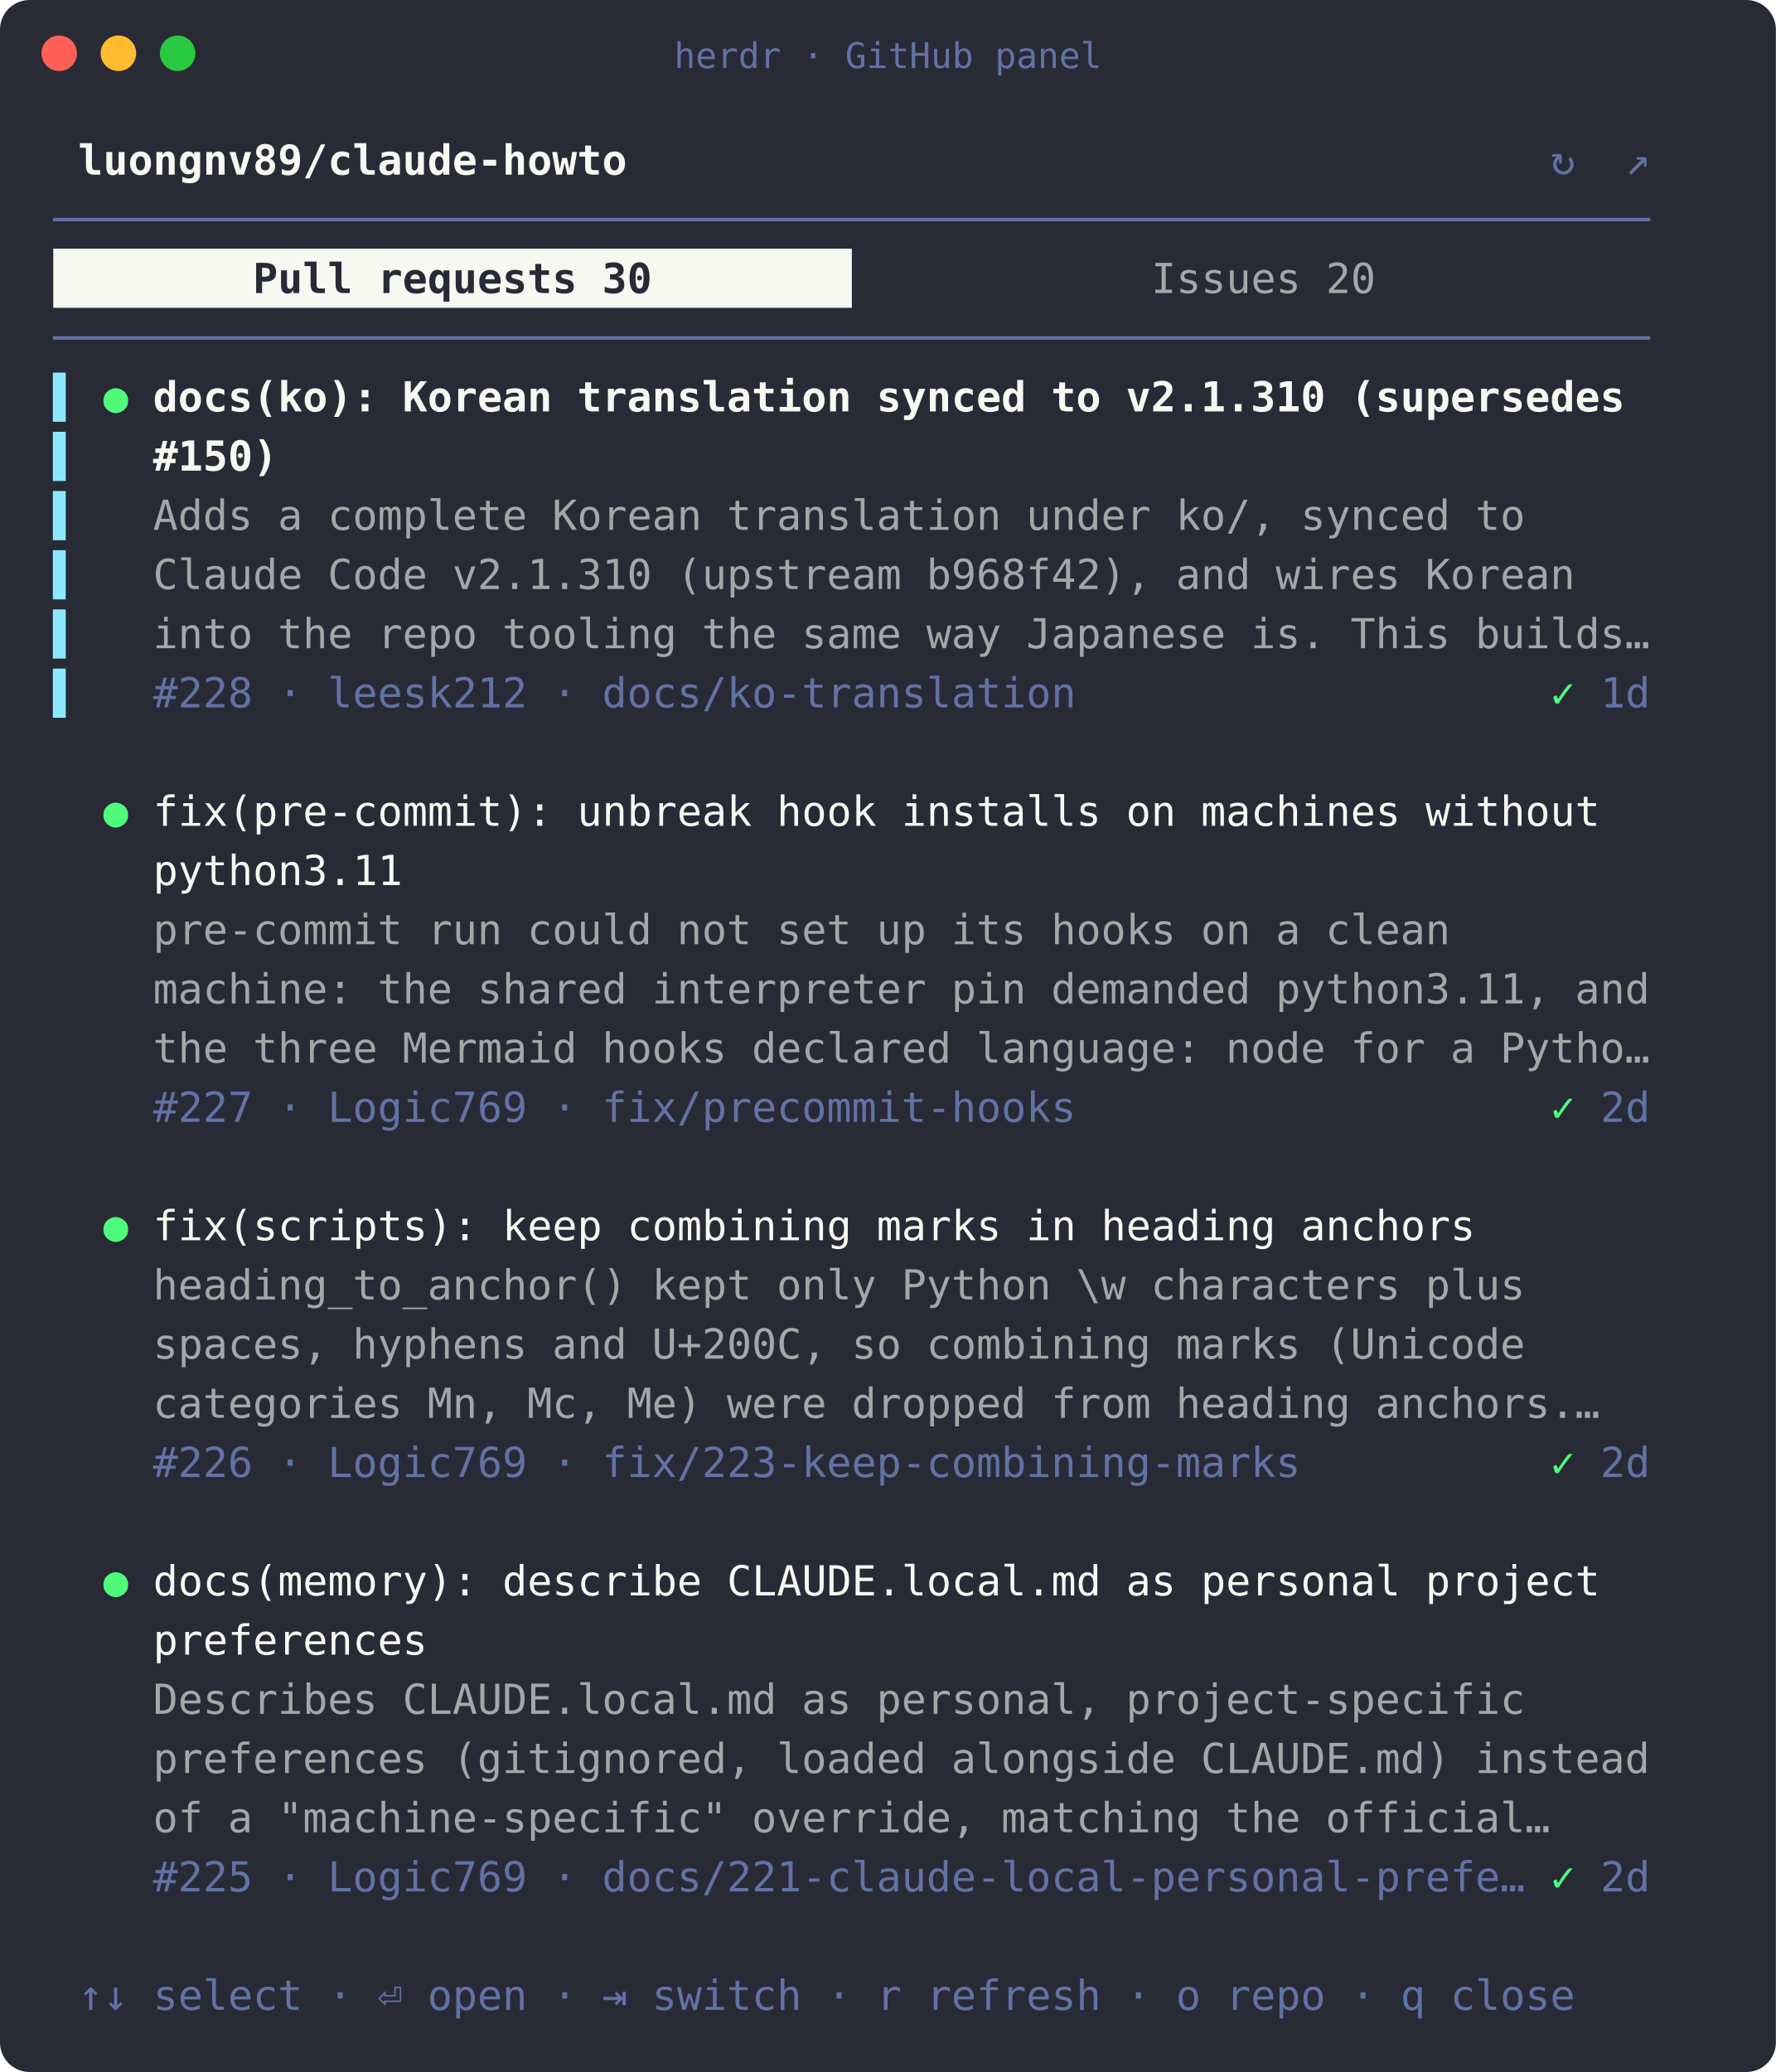
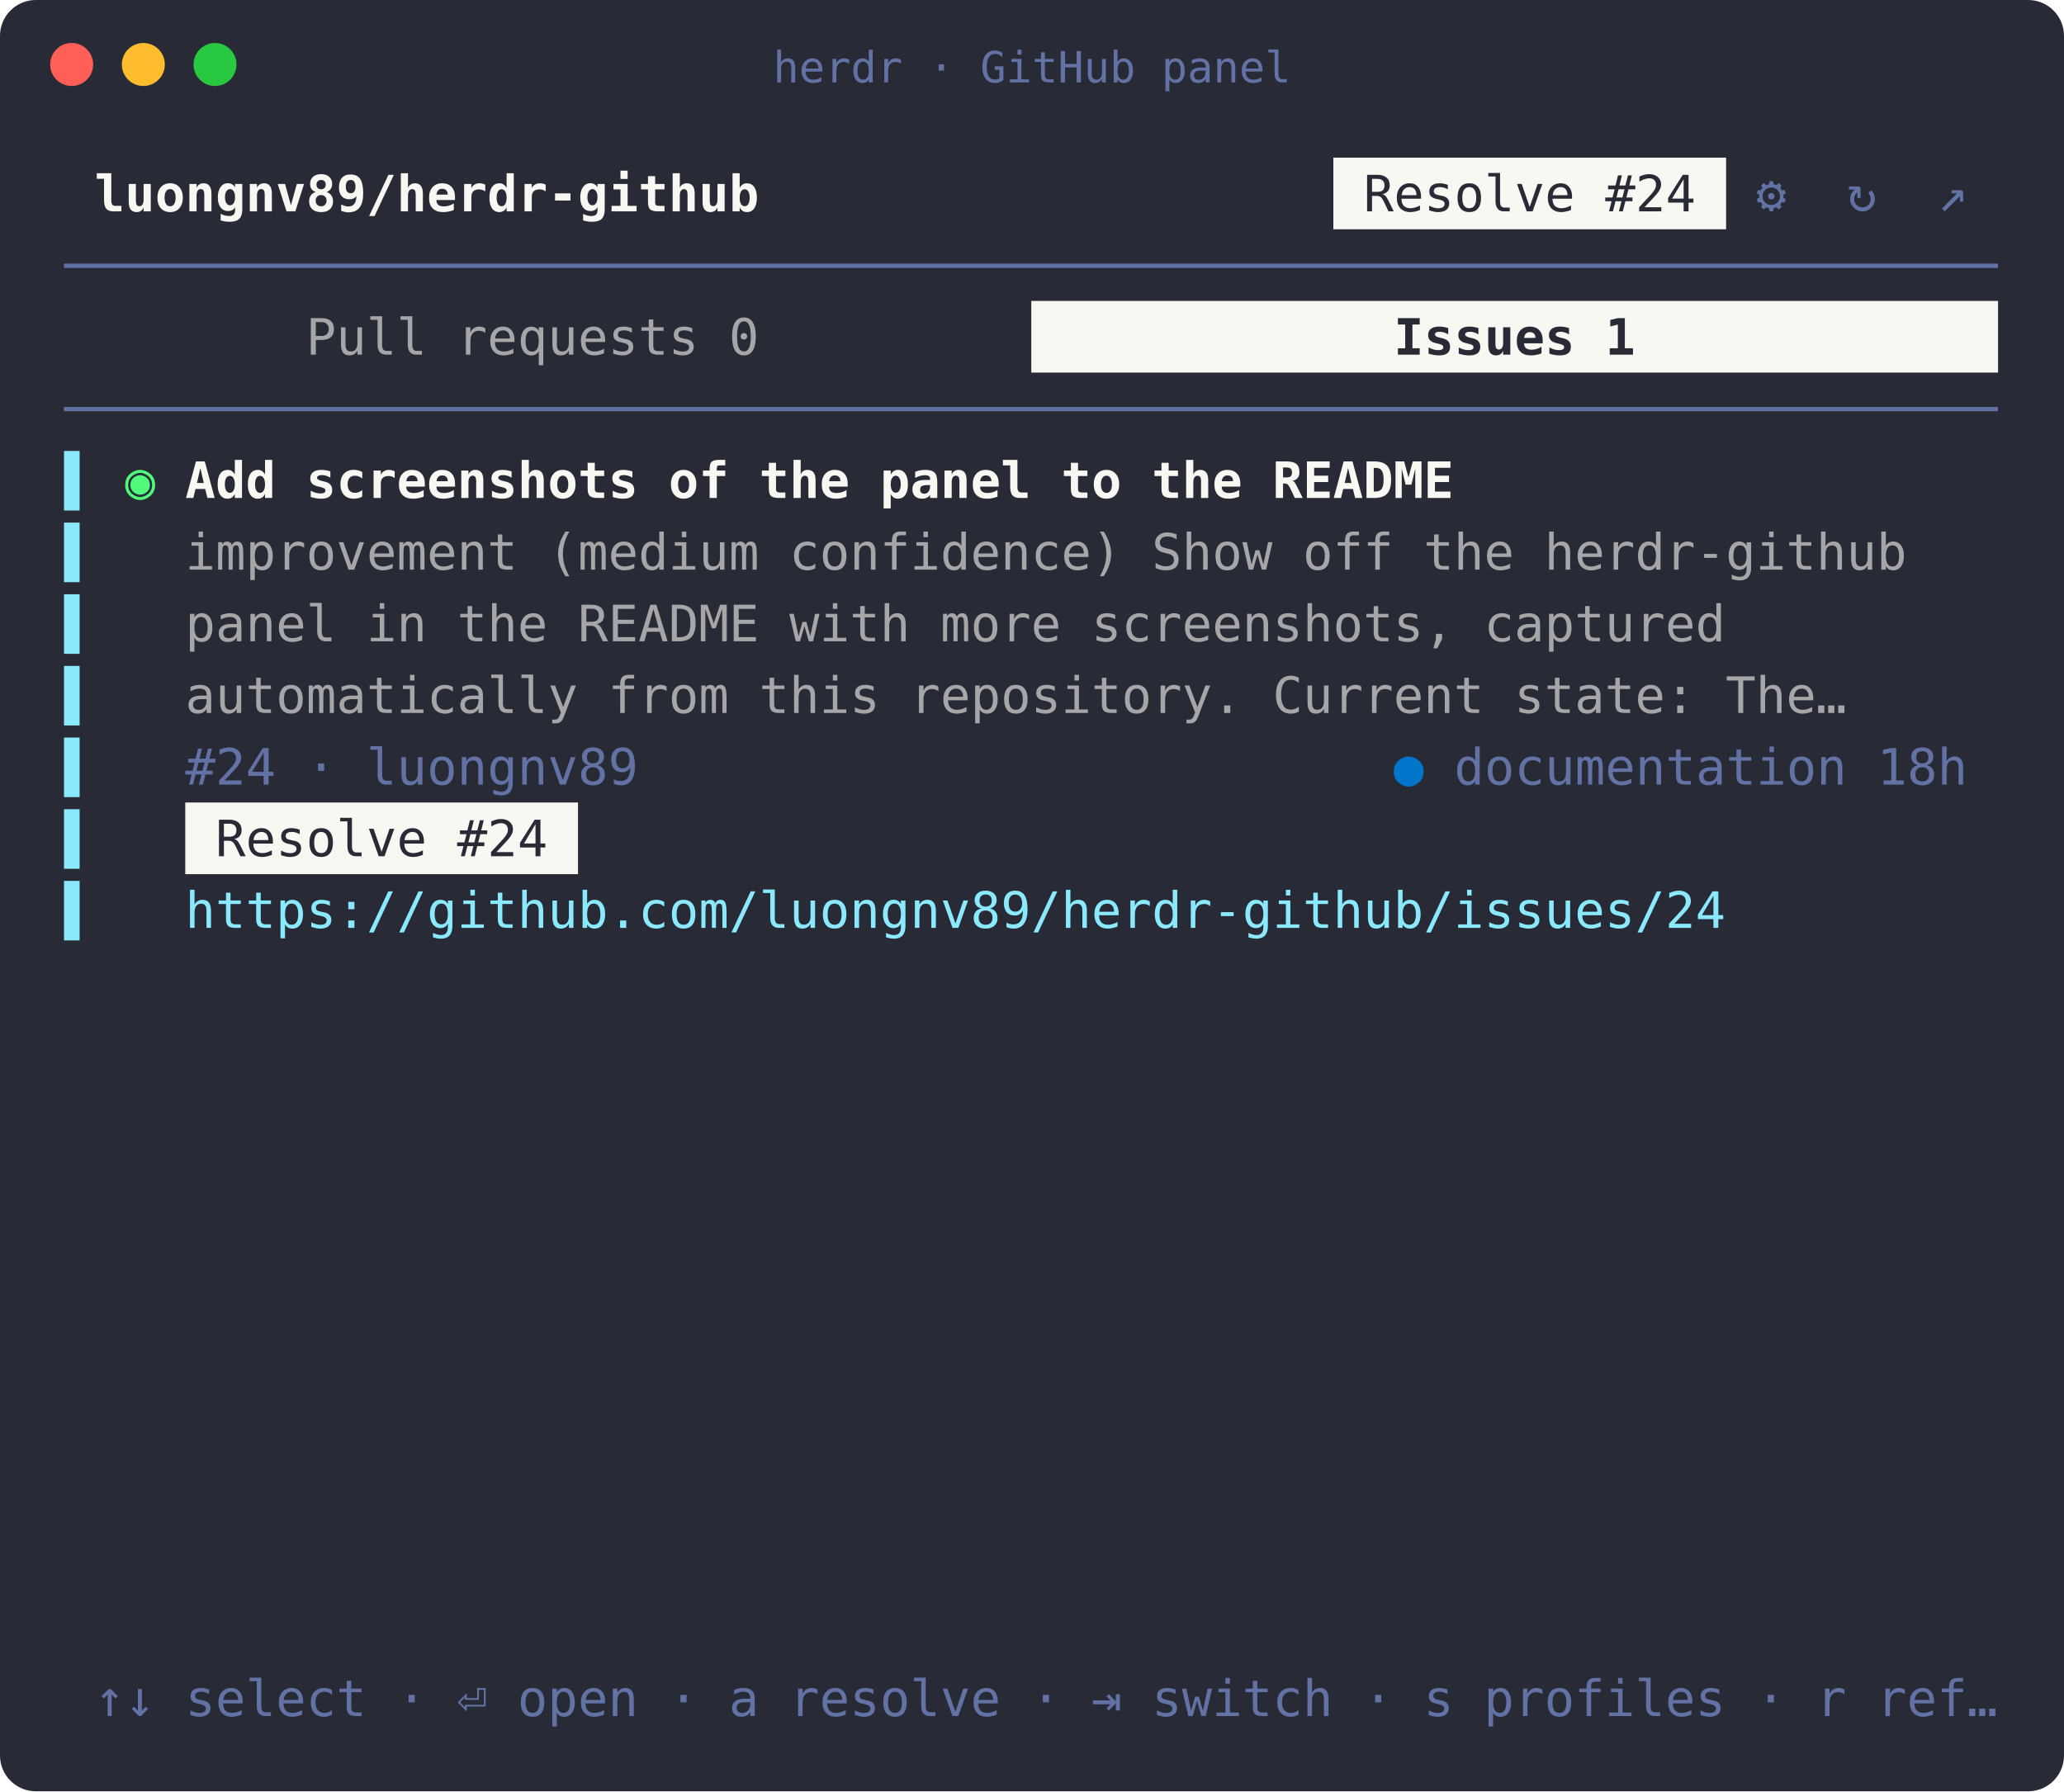
- <svg xmlns="http://www.w3.org/2000/svg" width="600" height="700" viewBox="0 0 600 700" font-family="ui-monospace, SFMono-Regular, Menlo, Consolas, monospace" font-size="14">
-   <rect width="600" height="700" rx="10" fill="#282a36" />
+ <svg xmlns="http://www.w3.org/2000/svg" width="576" height="500" viewBox="0 0 576 500" font-family="ui-monospace, SFMono-Regular, Menlo, Consolas, monospace" font-size="14" role="img" aria-label="The panel's issues list for this repo, the selected issue with its Resolve button">
+   <rect width="576" height="500" rx="10" fill="#282a36" />
  <circle cx="20" cy="18" r="6" fill="#ff5f57" />
  <circle cx="40" cy="18" r="6" fill="#febc2e" />
  <circle cx="60" cy="18" r="6" fill="#28c840" />
-   <text x="300.0" y="23" fill="#6272a4" text-anchor="middle" font-size="12">herdr · GitHub panel</text>
-   <text x="26.4" y="59" fill="#f8f8f2" font-weight="bold" xml:space="preserve" textLength="185.5" lengthAdjust="spacingAndGlyphs">luongnv89/claude-howto</text>
-   <text x="515.4" y="59" fill="#6272a4" xml:space="preserve" textLength="42.1" lengthAdjust="spacingAndGlyphs"> ↻  ↗</text>
+   <text x="288.0" y="23" fill="#6272a4" text-anchor="middle" font-size="12">herdr · GitHub panel</text>
+   <text x="26.4" y="59" fill="#f8f8f2" font-weight="bold" xml:space="preserve" textLength="185.5" lengthAdjust="spacingAndGlyphs">luongnv89/herdr-github</text>
+   <rect x="372.1" y="44" width="109.6" height="20" fill="#f8f8f2" />
+   <text x="372.1" y="59" fill="#282a36" xml:space="preserve" textLength="109.6" lengthAdjust="spacingAndGlyphs"> Resolve #24 </text>
+   <text x="490.1" y="59" fill="#6272a4" xml:space="preserve" textLength="59.0" lengthAdjust="spacingAndGlyphs">⚙  ↻  ↗</text>
  <text x="18.0" y="79" fill="#6272a4" xml:space="preserve" textLength="539.5" lengthAdjust="spacingAndGlyphs">────────────────────────────────────────────────────────────────</text>
-   <rect x="18.0" y="84" width="269.8" height="20" fill="#f8f8f2" />
-   <text x="18.0" y="99" fill="#282a36" font-weight="bold" xml:space="preserve" textLength="269.8" lengthAdjust="spacingAndGlyphs">        Pull requests 30        </text>
-   <text x="287.8" y="99" fill="#f8f8f2" fill-opacity="0.6" xml:space="preserve" textLength="269.8" lengthAdjust="spacingAndGlyphs">            Issues 20           </text>
+   <text x="85.4" y="99" fill="#f8f8f2" fill-opacity="0.6" xml:space="preserve" textLength="126.5" lengthAdjust="spacingAndGlyphs">Pull requests 0</text>
+   <rect x="287.8" y="84" width="269.8" height="20" fill="#f8f8f2" />
+   <text x="287.8" y="99" fill="#282a36" font-weight="bold" xml:space="preserve" textLength="269.8" lengthAdjust="spacingAndGlyphs">            Issues 1            </text>
  <text x="18.0" y="119" fill="#6272a4" xml:space="preserve" textLength="539.5" lengthAdjust="spacingAndGlyphs">────────────────────────────────────────────────────────────────</text>
  <text x="18.0" y="139" fill="#8be9fd" xml:space="preserve" textLength="8.4" lengthAdjust="spacingAndGlyphs">▌</text>
-   <text x="34.9" y="139" fill="#50fa7b" xml:space="preserve" textLength="8.4" lengthAdjust="spacingAndGlyphs">●</text>
-   <text x="51.7" y="139" fill="#f8f8f2" font-weight="bold" xml:space="preserve" textLength="497.4" lengthAdjust="spacingAndGlyphs">docs(ko): Korean translation synced to v2.1.310 (supersedes</text>
+   <text x="34.9" y="139" fill="#50fa7b" xml:space="preserve" textLength="8.4" lengthAdjust="spacingAndGlyphs">◉</text>
+   <text x="51.7" y="139" fill="#f8f8f2" font-weight="bold" xml:space="preserve" textLength="354.1" lengthAdjust="spacingAndGlyphs">Add screenshots of the panel to the README</text>
  <text x="18.0" y="159" fill="#8be9fd" xml:space="preserve" textLength="8.4" lengthAdjust="spacingAndGlyphs">▌</text>
-   <text x="51.7" y="159" fill="#f8f8f2" font-weight="bold" xml:space="preserve" textLength="42.1" lengthAdjust="spacingAndGlyphs">#150)</text>
+   <text x="51.7" y="159" fill="#f8f8f2" fill-opacity="0.6" xml:space="preserve" textLength="480.5" lengthAdjust="spacingAndGlyphs">improvement (medium confidence) Show off the herdr-github</text>
  <text x="18.0" y="179" fill="#8be9fd" xml:space="preserve" textLength="8.4" lengthAdjust="spacingAndGlyphs">▌</text>
-   <text x="51.7" y="179" fill="#f8f8f2" fill-opacity="0.6" xml:space="preserve" textLength="463.6" lengthAdjust="spacingAndGlyphs">Adds a complete Korean translation under ko/, synced to</text>
+   <text x="51.7" y="179" fill="#f8f8f2" fill-opacity="0.6" xml:space="preserve" textLength="429.9" lengthAdjust="spacingAndGlyphs">panel in the README with more screenshots, captured</text>
  <text x="18.0" y="199" fill="#8be9fd" xml:space="preserve" textLength="8.4" lengthAdjust="spacingAndGlyphs">▌</text>
-   <text x="51.7" y="199" fill="#f8f8f2" fill-opacity="0.6" xml:space="preserve" textLength="480.5" lengthAdjust="spacingAndGlyphs">Claude Code v2.1.310 (upstream b968f42), and wires Korean</text>
+   <text x="51.7" y="199" fill="#f8f8f2" fill-opacity="0.6" xml:space="preserve" textLength="463.7" lengthAdjust="spacingAndGlyphs">automatically from this repository. Current state: The…</text>
  <text x="18.0" y="219" fill="#8be9fd" xml:space="preserve" textLength="8.4" lengthAdjust="spacingAndGlyphs">▌</text>
-   <text x="51.7" y="219" fill="#f8f8f2" fill-opacity="0.6" xml:space="preserve" textLength="505.8" lengthAdjust="spacingAndGlyphs">into the repo tooling the same way Japanese is. This builds…</text>
+   <text x="51.7" y="219" fill="#6272a4" xml:space="preserve" textLength="126.5" lengthAdjust="spacingAndGlyphs">#24 · luongnv89</text>
+   <text x="388.9" y="219" fill="#0075ca" xml:space="preserve" textLength="8.4" lengthAdjust="spacingAndGlyphs">●</text>
+   <text x="405.8" y="219" fill="#6272a4" xml:space="preserve" textLength="109.6" lengthAdjust="spacingAndGlyphs">documentation</text>
+   <text x="523.8" y="219" fill="#6272a4" xml:space="preserve" textLength="25.3" lengthAdjust="spacingAndGlyphs">18h</text>
  <text x="18.0" y="239" fill="#8be9fd" xml:space="preserve" textLength="8.4" lengthAdjust="spacingAndGlyphs">▌</text>
-   <text x="51.7" y="239" fill="#6272a4" xml:space="preserve" textLength="311.9" lengthAdjust="spacingAndGlyphs">#228 · leesk212 · docs/ko-translation</text>
-   <text x="523.8" y="239" fill="#50fa7b" xml:space="preserve" textLength="8.4" lengthAdjust="spacingAndGlyphs">✓</text>
-   <text x="540.7" y="239" fill="#6272a4" xml:space="preserve" textLength="16.9" lengthAdjust="spacingAndGlyphs">1d</text>
-   <text x="34.9" y="279" fill="#50fa7b" xml:space="preserve" textLength="8.4" lengthAdjust="spacingAndGlyphs">●</text>
-   <text x="43.3" y="279" fill="#f8f8f2" xml:space="preserve" textLength="497.4" lengthAdjust="spacingAndGlyphs"> fix(pre-commit): unbreak hook installs on machines without</text>
-   <text x="18.0" y="299" fill="#f8f8f2" xml:space="preserve" textLength="118.0" lengthAdjust="spacingAndGlyphs">    python3.11</text>
-   <text x="51.7" y="319" fill="#f8f8f2" fill-opacity="0.6" xml:space="preserve" textLength="438.4" lengthAdjust="spacingAndGlyphs">pre-commit run could not set up its hooks on a clean</text>
-   <text x="51.7" y="339" fill="#f8f8f2" fill-opacity="0.6" xml:space="preserve" textLength="505.8" lengthAdjust="spacingAndGlyphs">machine: the shared interpreter pin demanded python3.11, and</text>
-   <text x="51.7" y="359" fill="#f8f8f2" fill-opacity="0.6" xml:space="preserve" textLength="505.8" lengthAdjust="spacingAndGlyphs">the three Mermaid hooks declared language: node for a Pytho…</text>
-   <text x="51.7" y="379" fill="#6272a4" xml:space="preserve" textLength="311.9" lengthAdjust="spacingAndGlyphs">#227 · Logic769 · fix/precommit-hooks</text>
-   <text x="523.8" y="379" fill="#50fa7b" xml:space="preserve" textLength="8.4" lengthAdjust="spacingAndGlyphs">✓</text>
-   <text x="540.7" y="379" fill="#6272a4" xml:space="preserve" textLength="16.9" lengthAdjust="spacingAndGlyphs">2d</text>
-   <text x="34.9" y="419" fill="#50fa7b" xml:space="preserve" textLength="8.4" lengthAdjust="spacingAndGlyphs">●</text>
-   <text x="43.3" y="419" fill="#f8f8f2" xml:space="preserve" textLength="455.2" lengthAdjust="spacingAndGlyphs"> fix(scripts): keep combining marks in heading anchors</text>
-   <text x="51.7" y="439" fill="#f8f8f2" fill-opacity="0.6" xml:space="preserve" textLength="463.6" lengthAdjust="spacingAndGlyphs">heading_to_anchor() kept only Python \w characters plus</text>
-   <text x="51.7" y="459" fill="#f8f8f2" fill-opacity="0.6" xml:space="preserve" textLength="463.6" lengthAdjust="spacingAndGlyphs">spaces, hyphens and U+200C, so combining marks (Unicode</text>
-   <text x="51.7" y="479" fill="#f8f8f2" fill-opacity="0.6" xml:space="preserve" textLength="488.9" lengthAdjust="spacingAndGlyphs">categories Mn, Mc, Me) were dropped from heading anchors.…</text>
-   <text x="51.7" y="499" fill="#6272a4" xml:space="preserve" textLength="387.8" lengthAdjust="spacingAndGlyphs">#226 · Logic769 · fix/223-keep-combining-marks</text>
-   <text x="523.8" y="499" fill="#50fa7b" xml:space="preserve" textLength="8.4" lengthAdjust="spacingAndGlyphs">✓</text>
-   <text x="540.7" y="499" fill="#6272a4" xml:space="preserve" textLength="16.9" lengthAdjust="spacingAndGlyphs">2d</text>
-   <text x="34.9" y="539" fill="#50fa7b" xml:space="preserve" textLength="8.4" lengthAdjust="spacingAndGlyphs">●</text>
-   <text x="43.3" y="539" fill="#f8f8f2" xml:space="preserve" textLength="497.4" lengthAdjust="spacingAndGlyphs"> docs(memory): describe CLAUDE.local.md as personal project</text>
-   <text x="18.0" y="559" fill="#f8f8f2" xml:space="preserve" textLength="126.4" lengthAdjust="spacingAndGlyphs">    preferences</text>
-   <text x="51.7" y="579" fill="#f8f8f2" fill-opacity="0.6" xml:space="preserve" textLength="463.6" lengthAdjust="spacingAndGlyphs">Describes CLAUDE.local.md as personal, project-specific</text>
-   <text x="51.7" y="599" fill="#f8f8f2" fill-opacity="0.6" xml:space="preserve" textLength="505.8" lengthAdjust="spacingAndGlyphs">preferences (gitignored, loaded alongside CLAUDE.md) instead</text>
-   <text x="51.7" y="619" fill="#f8f8f2" fill-opacity="0.6" xml:space="preserve" textLength="472.1" lengthAdjust="spacingAndGlyphs">of a "machine-specific" override, matching the official…</text>
-   <text x="51.7" y="639" fill="#6272a4" xml:space="preserve" textLength="463.6" lengthAdjust="spacingAndGlyphs">#225 · Logic769 · docs/221-claude-local-personal-prefe…</text>
-   <text x="523.8" y="639" fill="#50fa7b" xml:space="preserve" textLength="8.4" lengthAdjust="spacingAndGlyphs">✓</text>
-   <text x="540.7" y="639" fill="#6272a4" xml:space="preserve" textLength="16.9" lengthAdjust="spacingAndGlyphs">2d</text>
-   <text x="18.0" y="679" fill="#6272a4" xml:space="preserve" textLength="514.2" lengthAdjust="spacingAndGlyphs"> ↑↓ select · ⏎ open · ⇥ switch · r refresh · o repo · q close</text>
+   <rect x="51.7" y="224" width="109.6" height="20" fill="#f8f8f2" />
+   <text x="51.7" y="239" fill="#282a36" xml:space="preserve" textLength="109.6" lengthAdjust="spacingAndGlyphs"> Resolve #24 </text>
+   <text x="18.0" y="259" fill="#8be9fd" xml:space="preserve" textLength="8.4" lengthAdjust="spacingAndGlyphs">▌</text>
+   <text x="51.7" y="259" fill="#8be9fd" xml:space="preserve" textLength="429.9" lengthAdjust="spacingAndGlyphs">https://github.com/luongnv89/herdr-github/issues/24</text>
+   <text x="26.4" y="479" fill="#6272a4" xml:space="preserve" textLength="531.1" lengthAdjust="spacingAndGlyphs">↑↓ select · ⏎ open · a resolve · ⇥ switch · s profiles · r ref…</text>
</svg>
